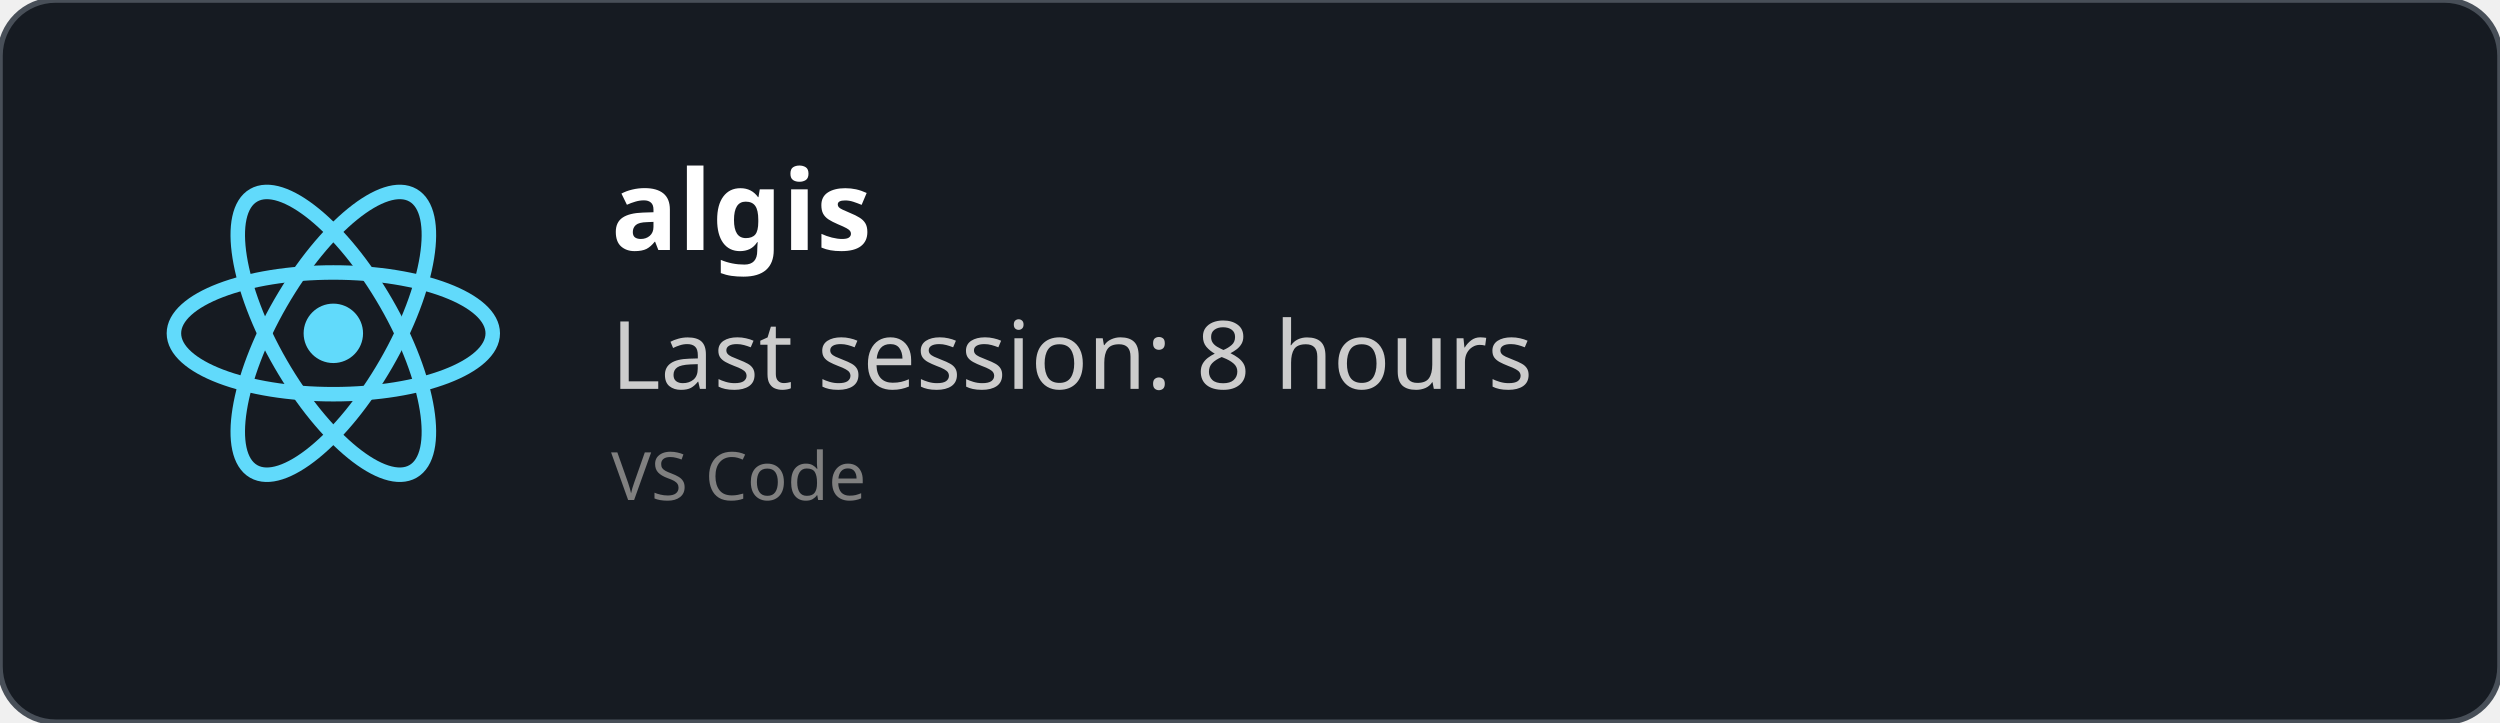
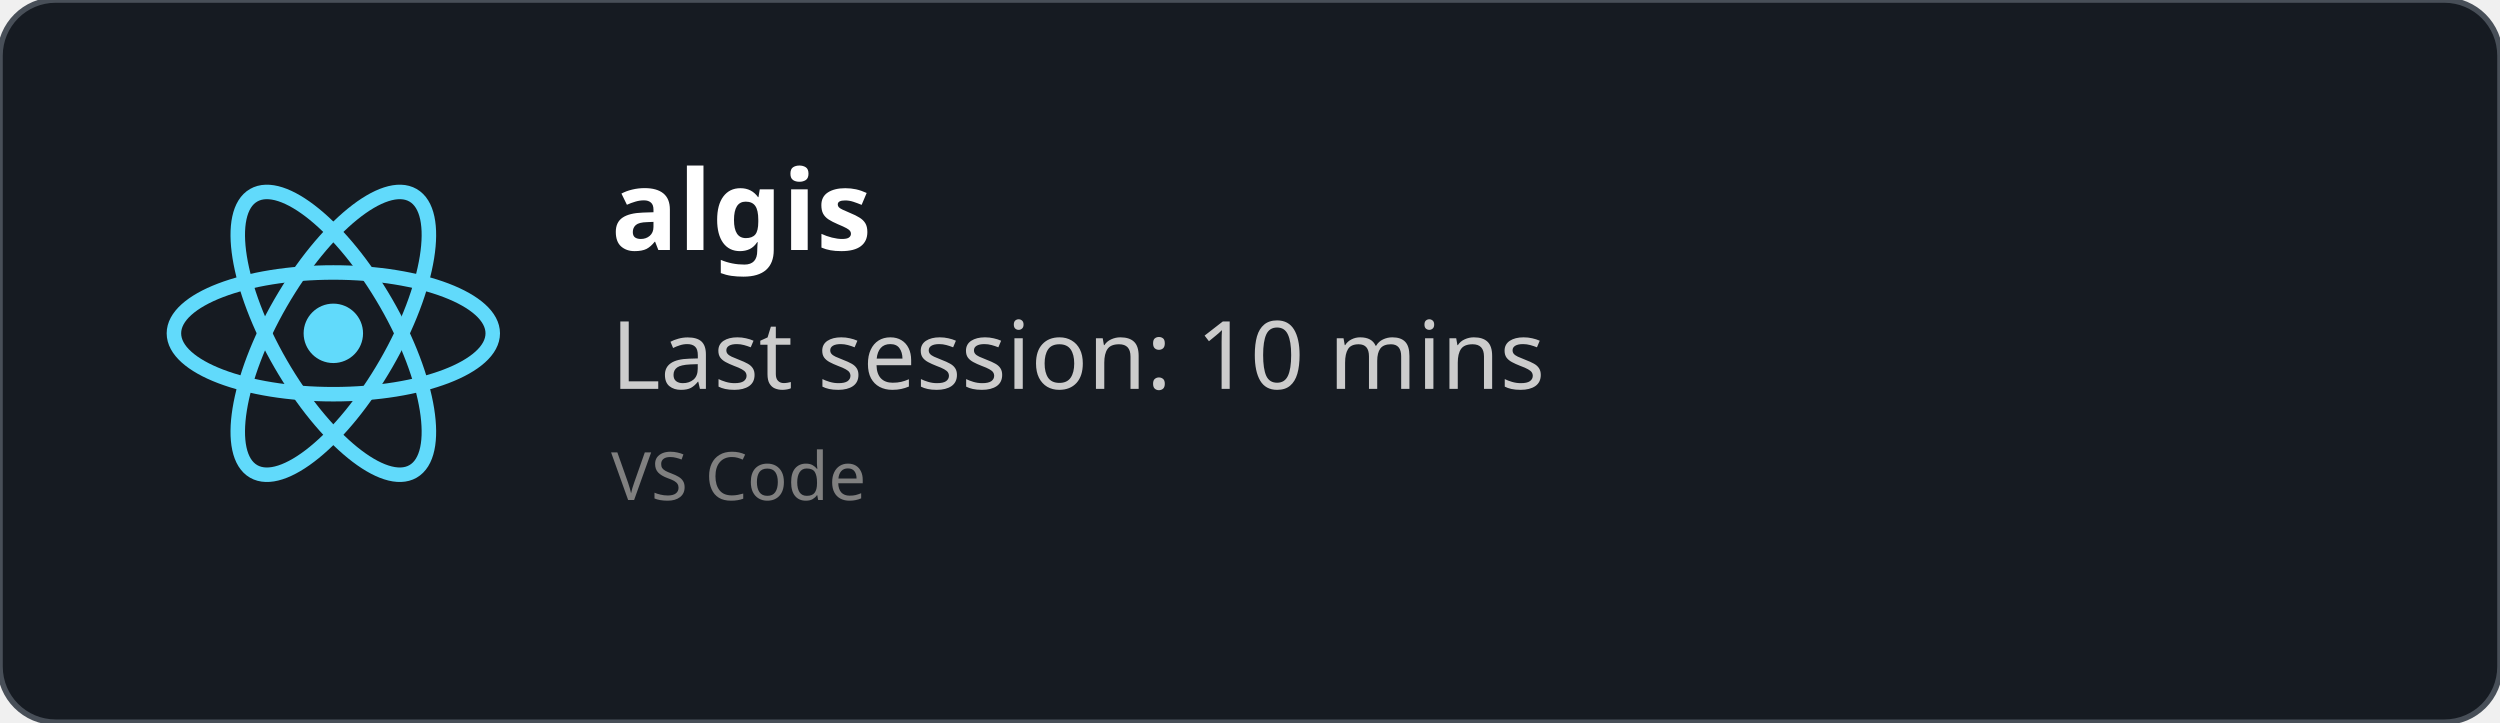
<svg xmlns="http://www.w3.org/2000/svg" width="450" height="130" viewBox="0 0 450 130" fill="none" role="img">
  <style>
    *{
        font-family: 'Segoe UI', Ubuntu, monospace
    }
    </style>
  <defs>
    <clipPath id="horizontalClip" x="20" y="20" width="500" height="200">
      <rect x="90" y="20" width="300" height="50" />
    </clipPath>
  </defs>
  <rect width="450" height="130" fill="rgba(22,27,34)" stroke="#484f58" stroke-width="1" fill-opacity="1" stroke-opacity="1" x="0" y="0" rx="10px" ry="10px">
    </rect>
  <svg height="60" width="60" x="30" y="30" viewBox="-11.5 -10.232 23 20.463">
    <circle cx="0" cy="0" r="2.05" fill="#61dafb" />
    <g stroke="#61dafb" stroke-width="1" fill="none">
      <ellipse rx="11" ry="4.2" />
      <ellipse rx="11" ry="4.2" transform="rotate(60)" />
      <ellipse rx="11" ry="4.2" transform="rotate(120)" />
    </g>
  </svg>
  <text x="110" y="45" font-size="20" clip-path="url(#horizontalClip)" font-weight="bold" font-family="Ubuntu" fill="white">
    algis
    </text>
  <text x="110" y="70" font-size="17px" font-family="Ubuntu" fill="#ccc">
-     Last session: 8 hours
+     Last session: 10 mins
    </text>
  <text x="110" y="90" font-size="12px" font-family="Ubuntu" fill="grey">
    VS Code
    </text>
</svg>
